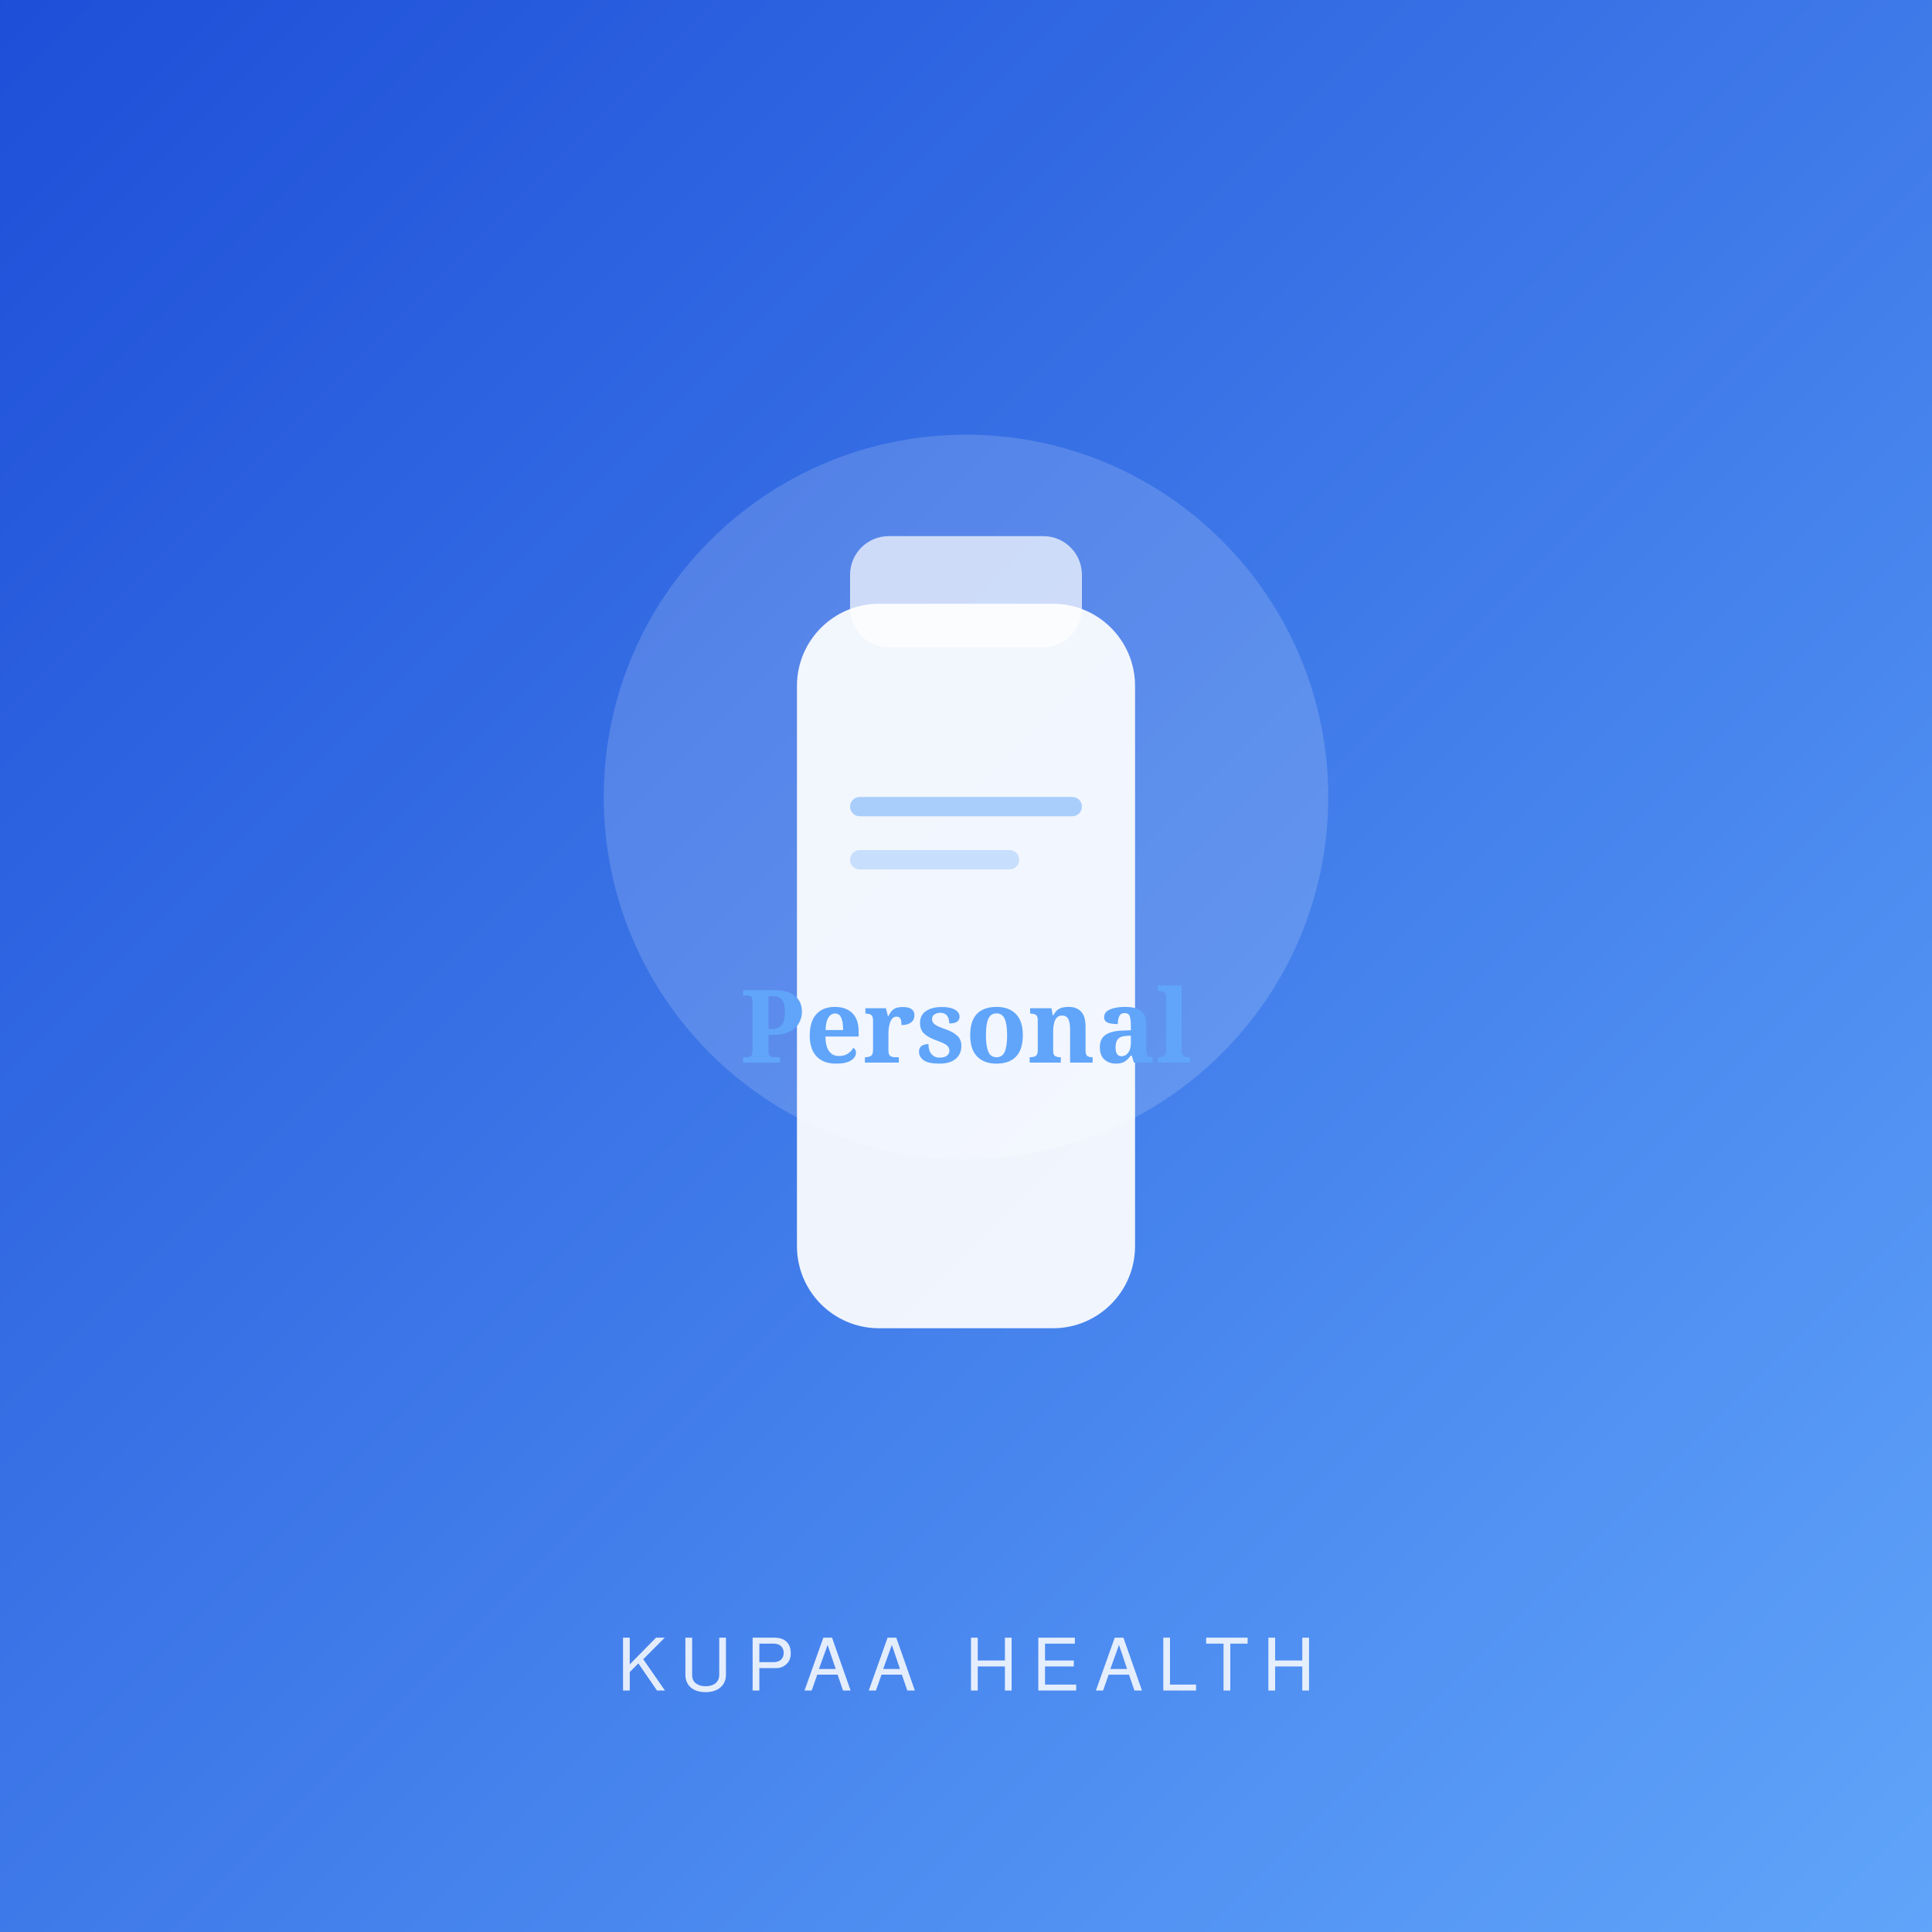
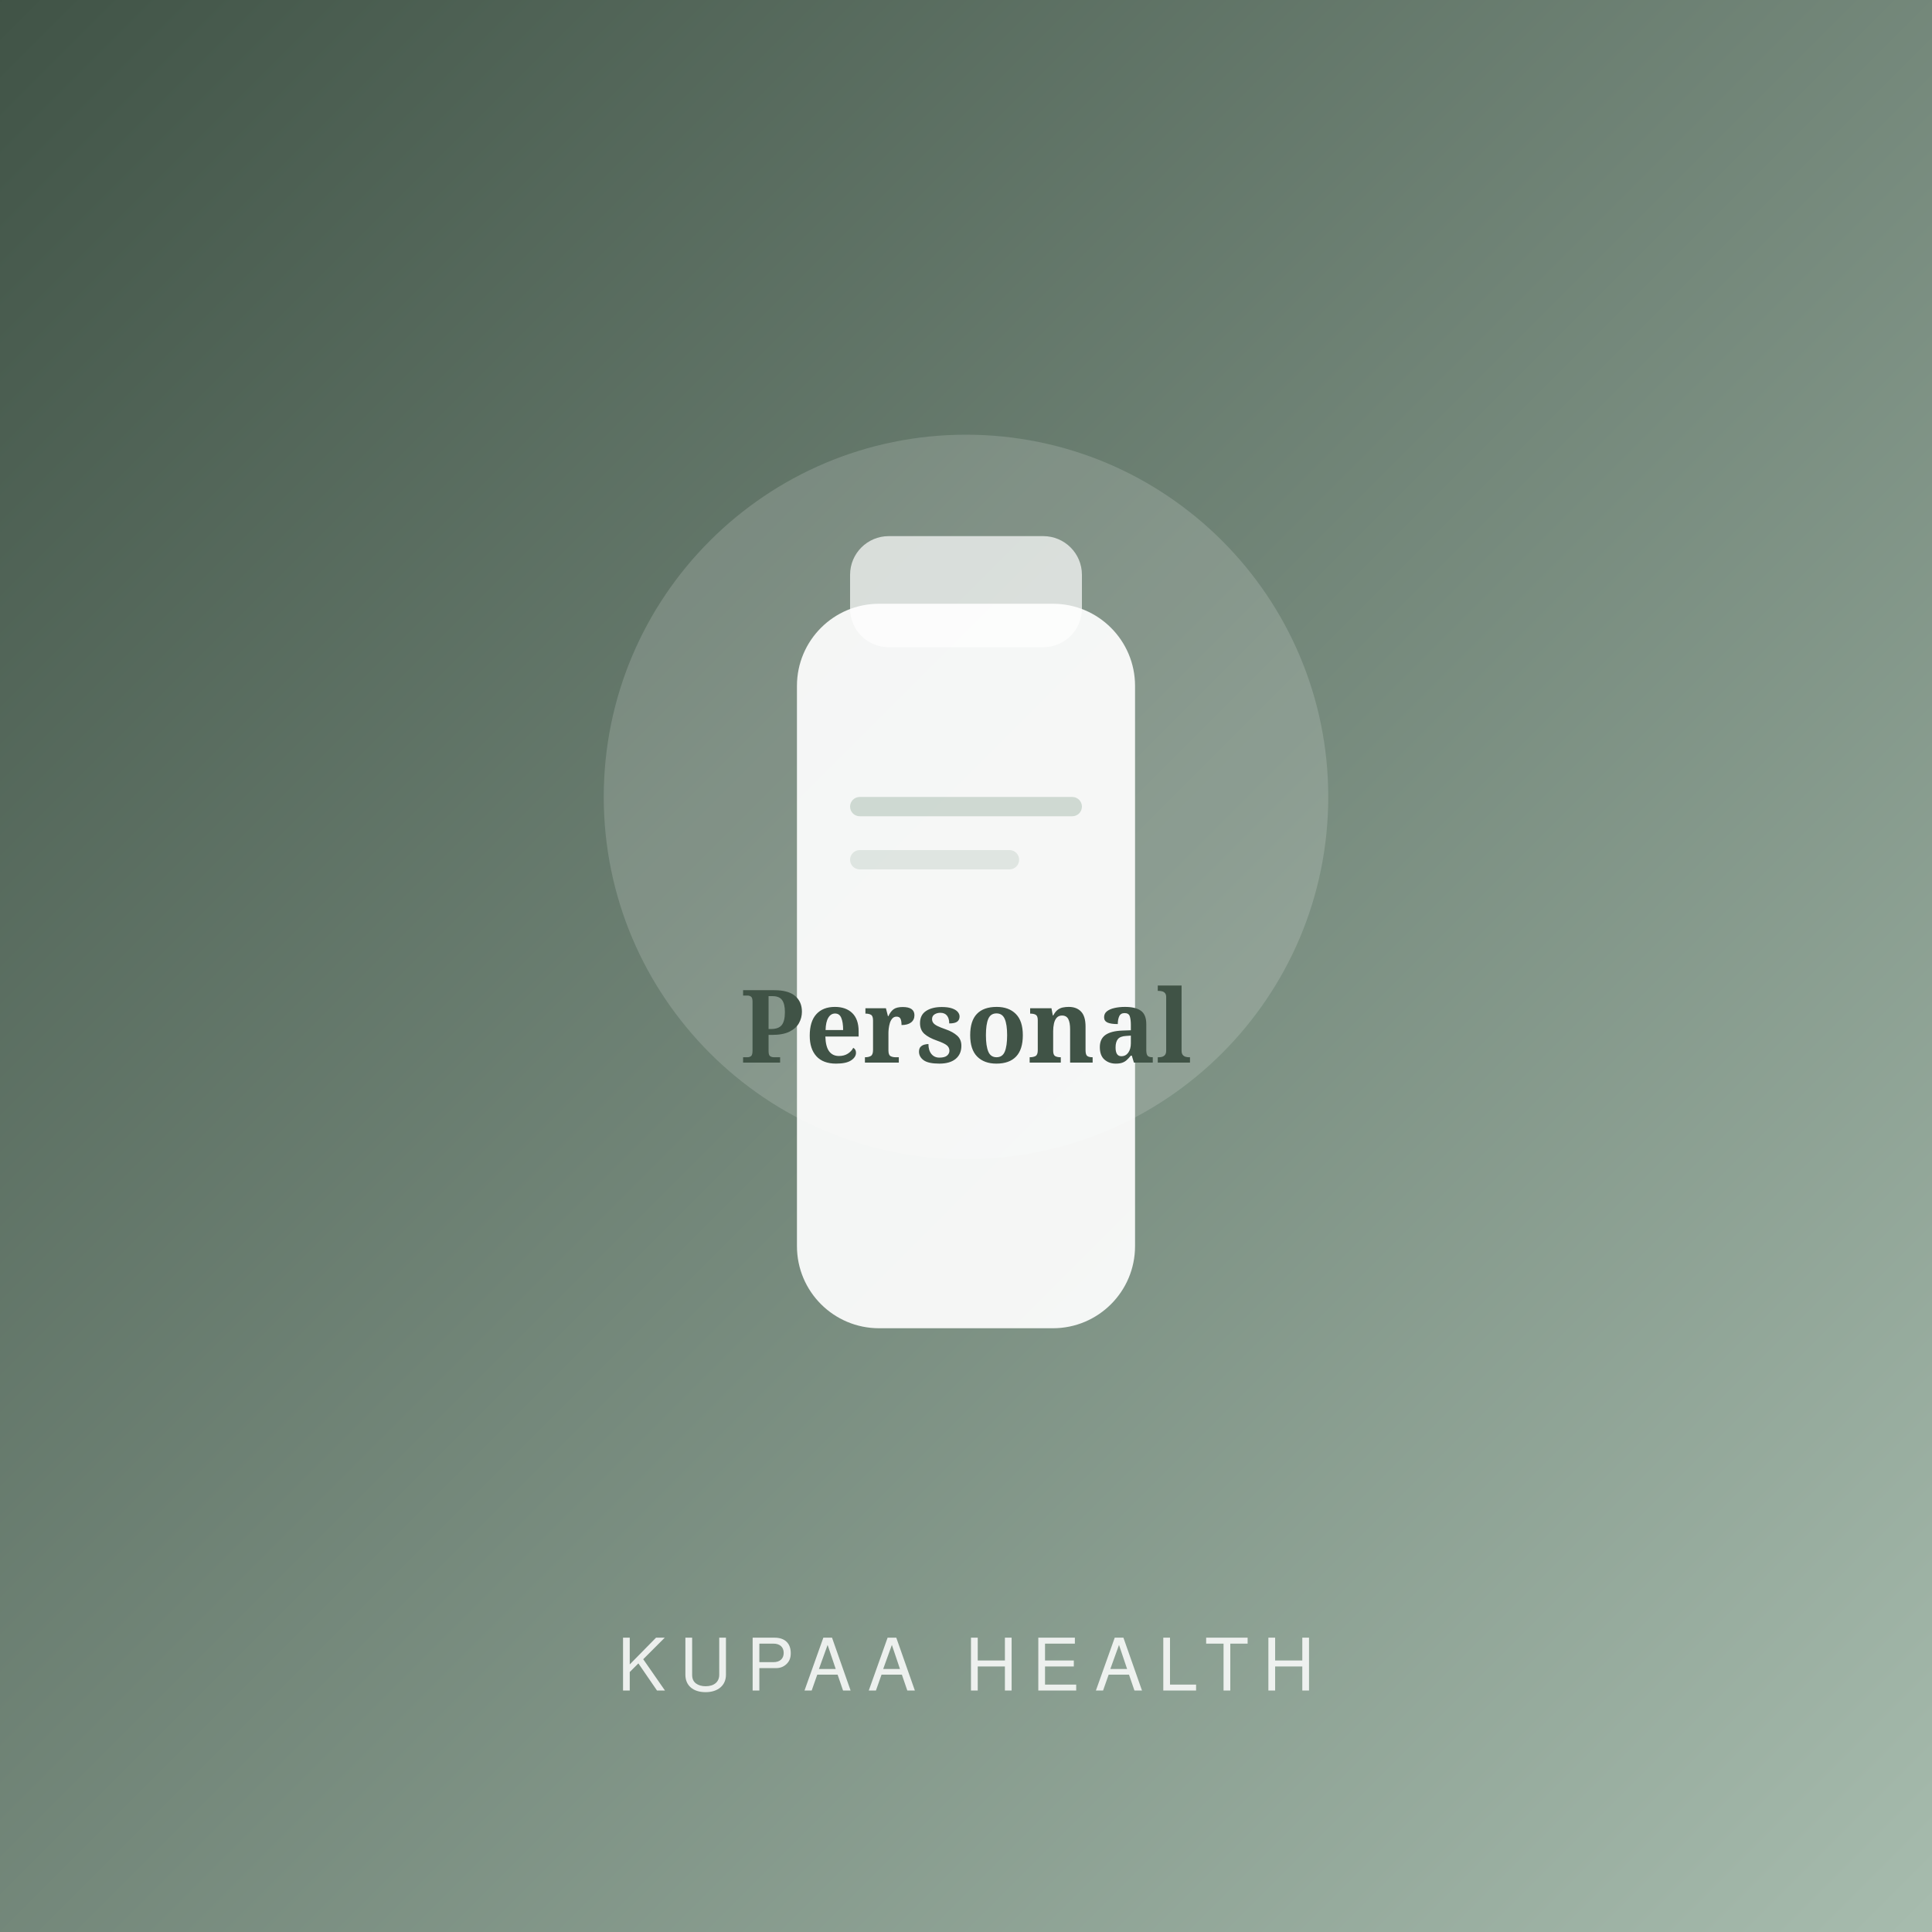
<svg xmlns="http://www.w3.org/2000/svg" viewBox="0 0 800 800" width="800" height="800">
  <defs>
    <linearGradient id="g" x1="0" y1="0" x2="1" y2="1">
-       <stop offset="0%" stop-color="#1d4ed8" />
-       <stop offset="100%" stop-color="#60a5fa" />
+       <stop offset="0%" stop-color="#405346" />
+       <stop offset="100%" stop-color="#A7BCAE" />
    </linearGradient>
  </defs>
  <rect width="800" height="800" fill="url(#g)" />
  <circle cx="400" cy="330" r="150" fill="#ffffff" opacity="0.16" />
  <rect x="330" y="250" width="140" height="300" rx="34" fill="#ffffff" opacity="0.92" />
  <rect x="352" y="222" width="96" height="46" rx="16" fill="#ffffff" opacity="0.7" />
-   <rect x="352" y="330" width="96" height="8" rx="4" fill="#60a5fa" opacity="0.5" />
-   <rect x="352" y="352" width="70" height="8" rx="4" fill="#60a5fa" opacity="0.3" />
-   <text x="400" y="440" font-family="Georgia,serif" font-size="42" font-weight="bold" fill="#60a5fa" text-anchor="middle">Personal</text>
+   <rect x="352" y="330" width="96" height="8" rx="4" fill="#A7BCAE" opacity="0.5" />
+   <rect x="352" y="352" width="70" height="8" rx="4" fill="#A7BCAE" opacity="0.3" />
+   <text x="400" y="440" font-family="Georgia,serif" font-size="42" font-weight="bold" fill="#405346" text-anchor="middle">Personal</text>
  <text x="400" y="700" font-family="Helvetica,Arial,sans-serif" font-size="30" fill="#ffffff" opacity="0.85" text-anchor="middle" letter-spacing="6">KUPAA HEALTH</text>
</svg>
